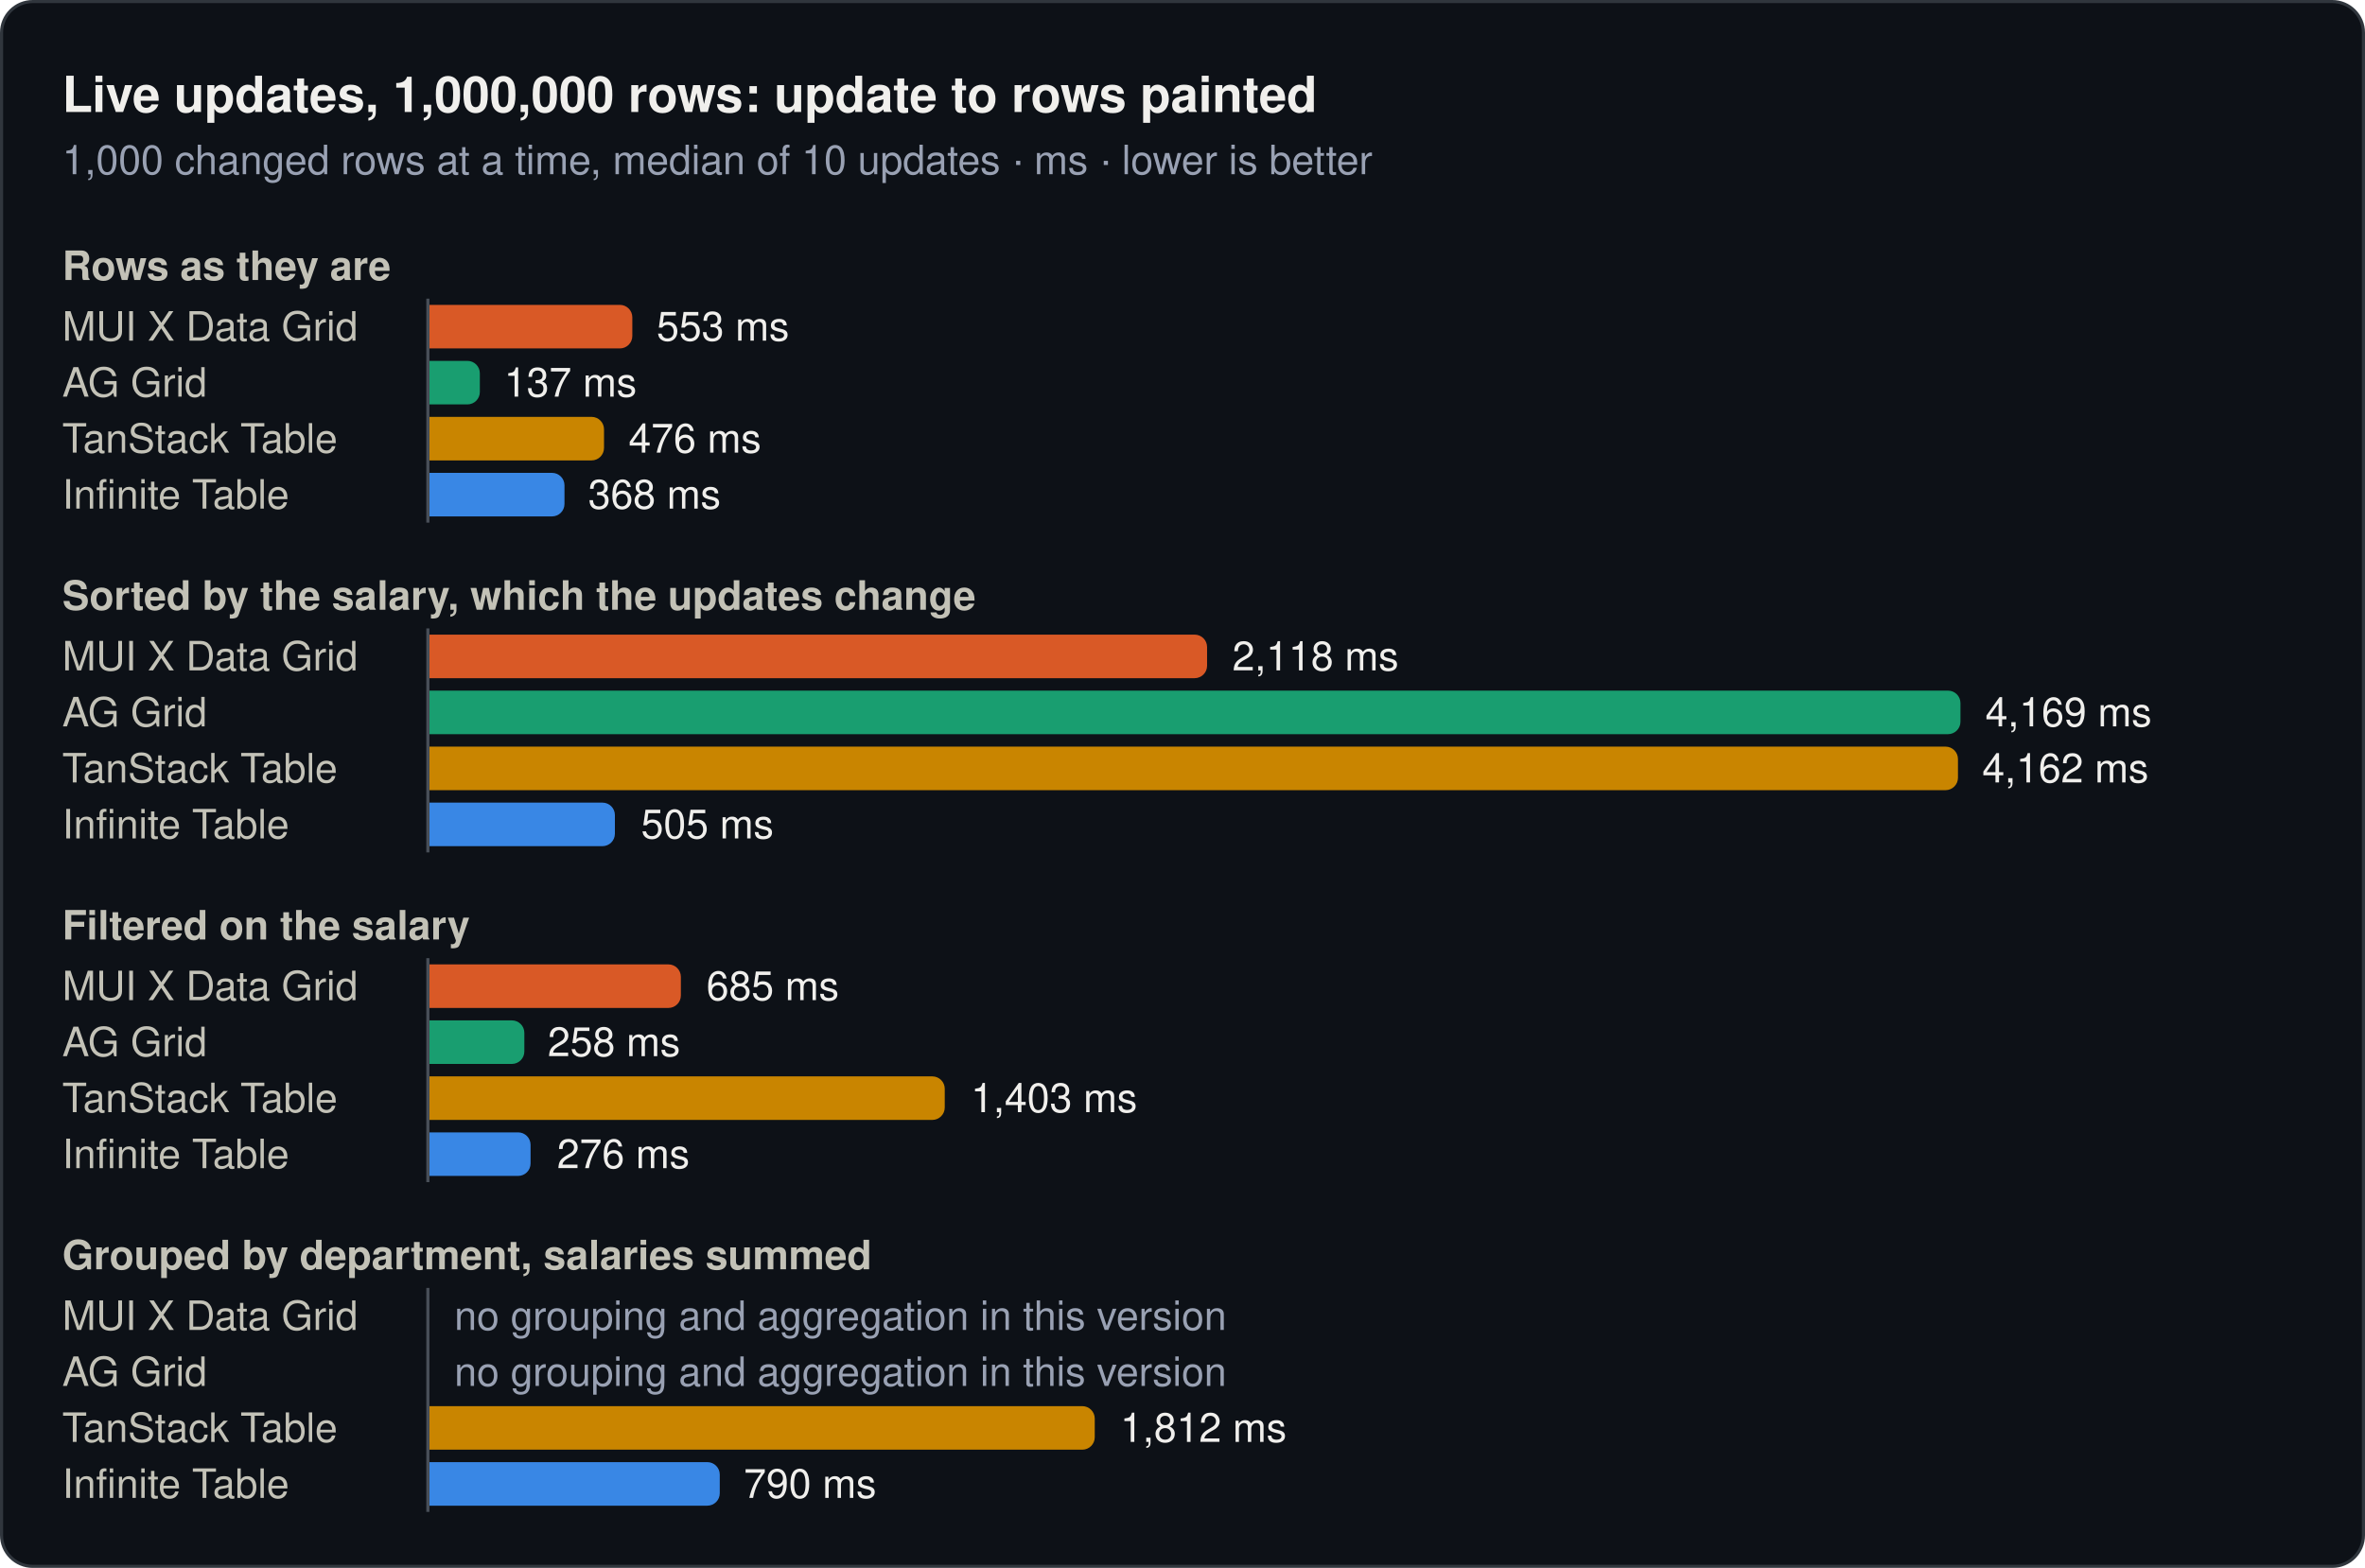
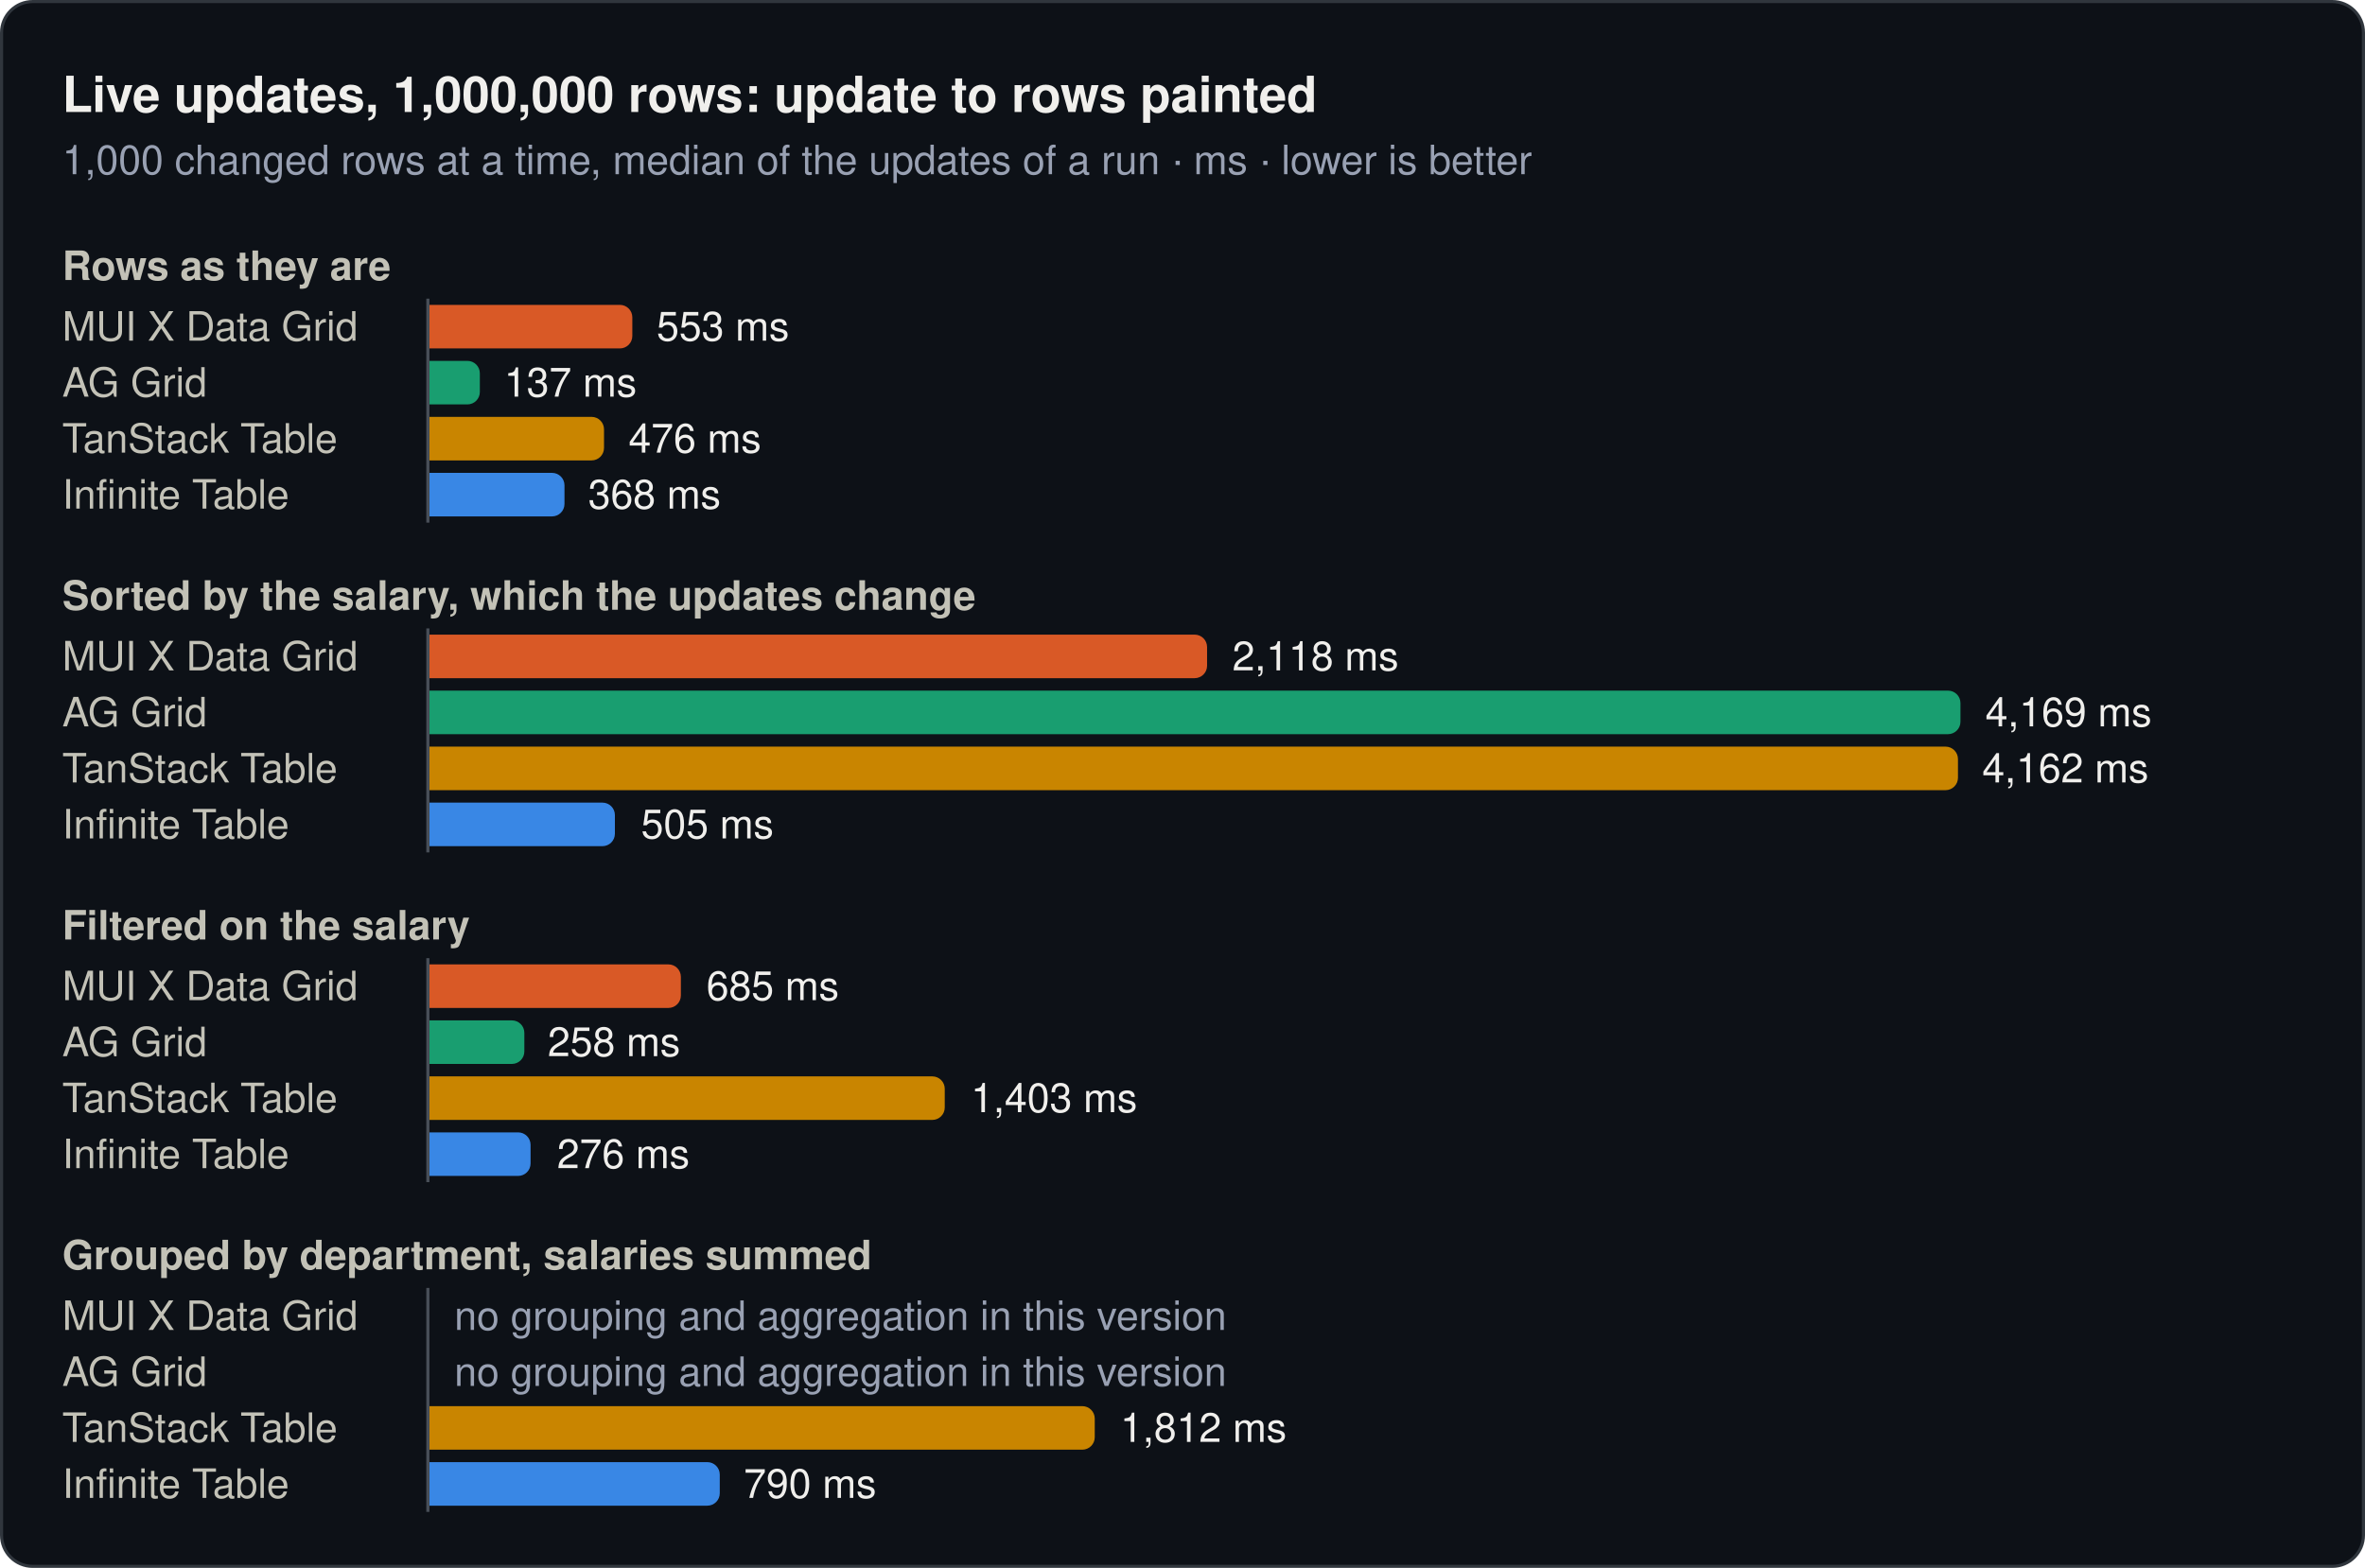
<svg xmlns="http://www.w3.org/2000/svg" width="760" height="504" viewBox="0 0 760 504" role="img">
  <rect x="0.5" y="0.5" width="759" height="503" rx="10" fill="#0d1117" stroke="#30363d" />
  <text x="20" y="36" font-family="system-ui, -apple-system, 'Segoe UI', Helvetica, Arial, sans-serif" font-size="16" font-weight="600" fill="#f0efec">Live updates, 1,000,000 rows: update to rows painted</text>
-   <text x="20" y="56" font-family="system-ui, -apple-system, 'Segoe UI', Helvetica, Arial, sans-serif" font-size="13" fill="#99a1b3">1,000 changed rows at a time, median of 10 updates · ms · lower is better</text>
+   <text x="20" y="56" font-family="system-ui, -apple-system, 'Segoe UI', Helvetica, Arial, sans-serif" font-size="13" fill="#99a1b3">1,000 changed rows at a time, median of the updates of a run · ms · lower is better</text>
  <text x="20" y="90" font-family="system-ui, -apple-system, 'Segoe UI', Helvetica, Arial, sans-serif" font-size="13" font-weight="600" fill="#c3c2b7">Rows as they are</text>
  <text x="20" y="109.5" font-family="system-ui, -apple-system, 'Segoe UI', Helvetica, Arial, sans-serif" font-size="13" fill="#c3c2b7">MUI X Data Grid</text>
  <path d="M138,98H199.2a4,4 0 0 1 4,4V108a4,4 0 0 1 -4,4H138Z" fill="#d95926" />
  <text x="211" y="109.5" font-family="system-ui, -apple-system, 'Segoe UI', Helvetica, Arial, sans-serif" font-size="13" fill="#f0efec">553 ms</text>
  <text x="20" y="127.5" font-family="system-ui, -apple-system, 'Segoe UI', Helvetica, Arial, sans-serif" font-size="13" fill="#c3c2b7">AG Grid</text>
  <path d="M138,116H150.2a4,4 0 0 1 4,4V126a4,4 0 0 1 -4,4H138Z" fill="#199e70" />
  <text x="162" y="127.5" font-family="system-ui, -apple-system, 'Segoe UI', Helvetica, Arial, sans-serif" font-size="13" fill="#f0efec">137 ms</text>
  <text x="20" y="145.5" font-family="system-ui, -apple-system, 'Segoe UI', Helvetica, Arial, sans-serif" font-size="13" fill="#c3c2b7">TanStack Table</text>
  <path d="M138,134H190.1a4,4 0 0 1 4,4V144a4,4 0 0 1 -4,4H138Z" fill="#c98500" />
  <text x="202" y="145.5" font-family="system-ui, -apple-system, 'Segoe UI', Helvetica, Arial, sans-serif" font-size="13" fill="#f0efec">476 ms</text>
  <text x="20" y="163.5" font-family="system-ui, -apple-system, 'Segoe UI', Helvetica, Arial, sans-serif" font-size="13" fill="#c3c2b7">Infinite Table</text>
  <path d="M138,152H177.4a4,4 0 0 1 4,4V162a4,4 0 0 1 -4,4H138Z" fill="#3987e5" />
  <text x="189" y="163.5" font-family="system-ui, -apple-system, 'Segoe UI', Helvetica, Arial, sans-serif" font-size="13" fill="#f0efec">368 ms</text>
  <line x1="137.5" y1="96" x2="137.5" y2="168" stroke="#484f58" stroke-width="1" />
  <text x="20" y="196" font-family="system-ui, -apple-system, 'Segoe UI', Helvetica, Arial, sans-serif" font-size="13" font-weight="600" fill="#c3c2b7">Sorted by the salary, which the updates change</text>
  <text x="20" y="215.5" font-family="system-ui, -apple-system, 'Segoe UI', Helvetica, Arial, sans-serif" font-size="13" fill="#c3c2b7">MUI X Data Grid</text>
  <path d="M138,204H383.9a4,4 0 0 1 4,4V214a4,4 0 0 1 -4,4H138Z" fill="#d95926" />
  <text x="396" y="215.5" font-family="system-ui, -apple-system, 'Segoe UI', Helvetica, Arial, sans-serif" font-size="13" fill="#f0efec">2,118 ms</text>
  <text x="20" y="233.5" font-family="system-ui, -apple-system, 'Segoe UI', Helvetica, Arial, sans-serif" font-size="13" fill="#c3c2b7">AG Grid</text>
  <path d="M138,222H626a4,4 0 0 1 4,4V232a4,4 0 0 1 -4,4H138Z" fill="#199e70" />
  <text x="638" y="233.5" font-family="system-ui, -apple-system, 'Segoe UI', Helvetica, Arial, sans-serif" font-size="13" fill="#f0efec">4,169 ms</text>
  <text x="20" y="251.5" font-family="system-ui, -apple-system, 'Segoe UI', Helvetica, Arial, sans-serif" font-size="13" fill="#c3c2b7">TanStack Table</text>
  <path d="M138,240H625.2a4,4 0 0 1 4,4V250a4,4 0 0 1 -4,4H138Z" fill="#c98500" />
  <text x="637" y="251.5" font-family="system-ui, -apple-system, 'Segoe UI', Helvetica, Arial, sans-serif" font-size="13" fill="#f0efec">4,162 ms</text>
  <text x="20" y="269.5" font-family="system-ui, -apple-system, 'Segoe UI', Helvetica, Arial, sans-serif" font-size="13" fill="#c3c2b7">Infinite Table</text>
  <path d="M138,258H193.6a4,4 0 0 1 4,4V268a4,4 0 0 1 -4,4H138Z" fill="#3987e5" />
  <text x="206" y="269.5" font-family="system-ui, -apple-system, 'Segoe UI', Helvetica, Arial, sans-serif" font-size="13" fill="#f0efec">505 ms</text>
  <line x1="137.5" y1="202" x2="137.5" y2="274" stroke="#484f58" stroke-width="1" />
  <text x="20" y="302" font-family="system-ui, -apple-system, 'Segoe UI', Helvetica, Arial, sans-serif" font-size="13" font-weight="600" fill="#c3c2b7">Filtered on the salary</text>
  <text x="20" y="321.5" font-family="system-ui, -apple-system, 'Segoe UI', Helvetica, Arial, sans-serif" font-size="13" fill="#c3c2b7">MUI X Data Grid</text>
  <path d="M138,310H214.8a4,4 0 0 1 4,4V320a4,4 0 0 1 -4,4H138Z" fill="#d95926" />
  <text x="227" y="321.5" font-family="system-ui, -apple-system, 'Segoe UI', Helvetica, Arial, sans-serif" font-size="13" fill="#f0efec">685 ms</text>
  <text x="20" y="339.5" font-family="system-ui, -apple-system, 'Segoe UI', Helvetica, Arial, sans-serif" font-size="13" fill="#c3c2b7">AG Grid</text>
  <path d="M138,328H164.5a4,4 0 0 1 4,4V338a4,4 0 0 1 -4,4H138Z" fill="#199e70" />
  <text x="176" y="339.5" font-family="system-ui, -apple-system, 'Segoe UI', Helvetica, Arial, sans-serif" font-size="13" fill="#f0efec">258 ms</text>
  <text x="20" y="357.5" font-family="system-ui, -apple-system, 'Segoe UI', Helvetica, Arial, sans-serif" font-size="13" fill="#c3c2b7">TanStack Table</text>
  <path d="M138,346H299.6a4,4 0 0 1 4,4V356a4,4 0 0 1 -4,4H138Z" fill="#c98500" />
  <text x="312" y="357.5" font-family="system-ui, -apple-system, 'Segoe UI', Helvetica, Arial, sans-serif" font-size="13" fill="#f0efec">1,403 ms</text>
  <text x="20" y="375.5" font-family="system-ui, -apple-system, 'Segoe UI', Helvetica, Arial, sans-serif" font-size="13" fill="#c3c2b7">Infinite Table</text>
  <path d="M138,364H166.5a4,4 0 0 1 4,4V374a4,4 0 0 1 -4,4H138Z" fill="#3987e5" />
  <text x="179" y="375.5" font-family="system-ui, -apple-system, 'Segoe UI', Helvetica, Arial, sans-serif" font-size="13" fill="#f0efec">276 ms</text>
  <line x1="137.5" y1="308" x2="137.5" y2="380" stroke="#484f58" stroke-width="1" />
  <text x="20" y="408" font-family="system-ui, -apple-system, 'Segoe UI', Helvetica, Arial, sans-serif" font-size="13" font-weight="600" fill="#c3c2b7">Grouped by department, salaries summed</text>
  <text x="20" y="427.5" font-family="system-ui, -apple-system, 'Segoe UI', Helvetica, Arial, sans-serif" font-size="13" fill="#c3c2b7">MUI X Data Grid</text>
  <text x="146" y="427.5" font-family="system-ui, -apple-system, 'Segoe UI', Helvetica, Arial, sans-serif" font-size="13" fill="#99a1b3">no grouping and aggregation in this version</text>
  <text x="20" y="445.5" font-family="system-ui, -apple-system, 'Segoe UI', Helvetica, Arial, sans-serif" font-size="13" fill="#c3c2b7">AG Grid</text>
  <text x="146" y="445.5" font-family="system-ui, -apple-system, 'Segoe UI', Helvetica, Arial, sans-serif" font-size="13" fill="#99a1b3">no grouping and aggregation in this version</text>
  <text x="20" y="463.5" font-family="system-ui, -apple-system, 'Segoe UI', Helvetica, Arial, sans-serif" font-size="13" fill="#c3c2b7">TanStack Table</text>
  <path d="M138,452H347.8a4,4 0 0 1 4,4V462a4,4 0 0 1 -4,4H138Z" fill="#c98500" />
  <text x="360" y="463.5" font-family="system-ui, -apple-system, 'Segoe UI', Helvetica, Arial, sans-serif" font-size="13" fill="#f0efec">1,812 ms</text>
  <text x="20" y="481.5" font-family="system-ui, -apple-system, 'Segoe UI', Helvetica, Arial, sans-serif" font-size="13" fill="#c3c2b7">Infinite Table</text>
  <path d="M138,470H227.3a4,4 0 0 1 4,4V480a4,4 0 0 1 -4,4H138Z" fill="#3987e5" />
  <text x="239" y="481.5" font-family="system-ui, -apple-system, 'Segoe UI', Helvetica, Arial, sans-serif" font-size="13" fill="#f0efec">790 ms</text>
  <line x1="137.5" y1="414" x2="137.5" y2="486" stroke="#484f58" stroke-width="1" />
</svg>
